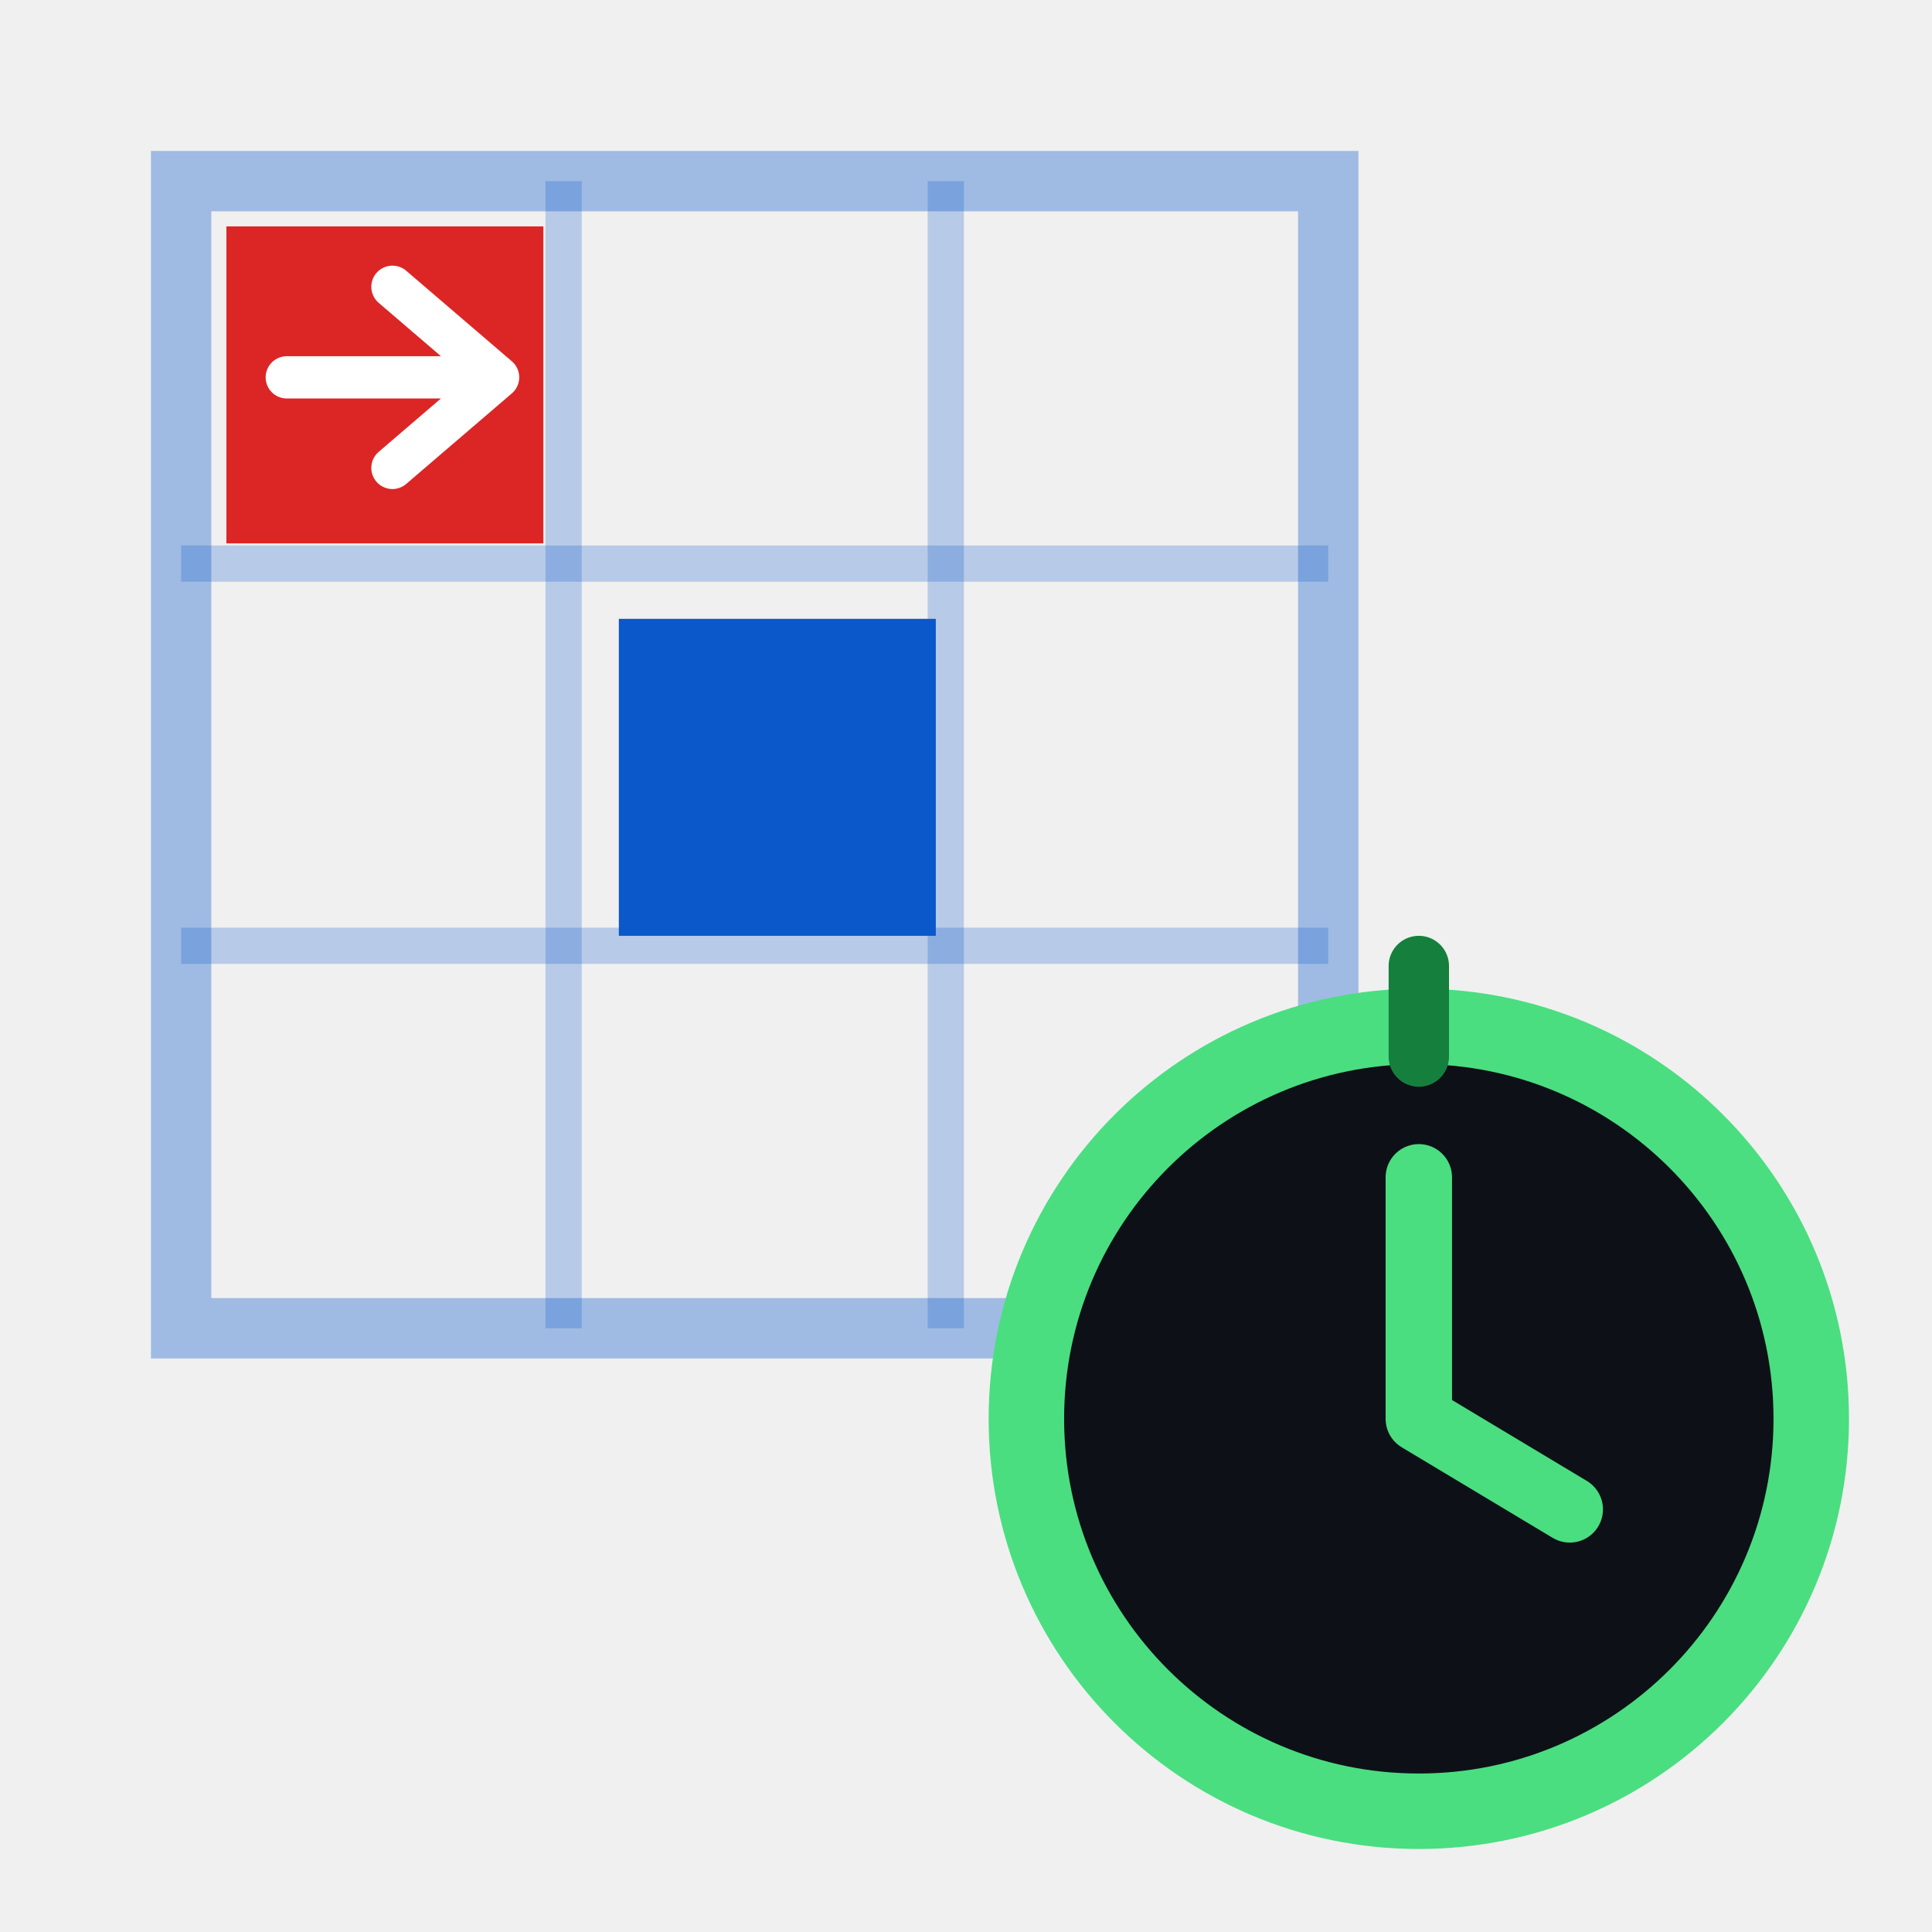
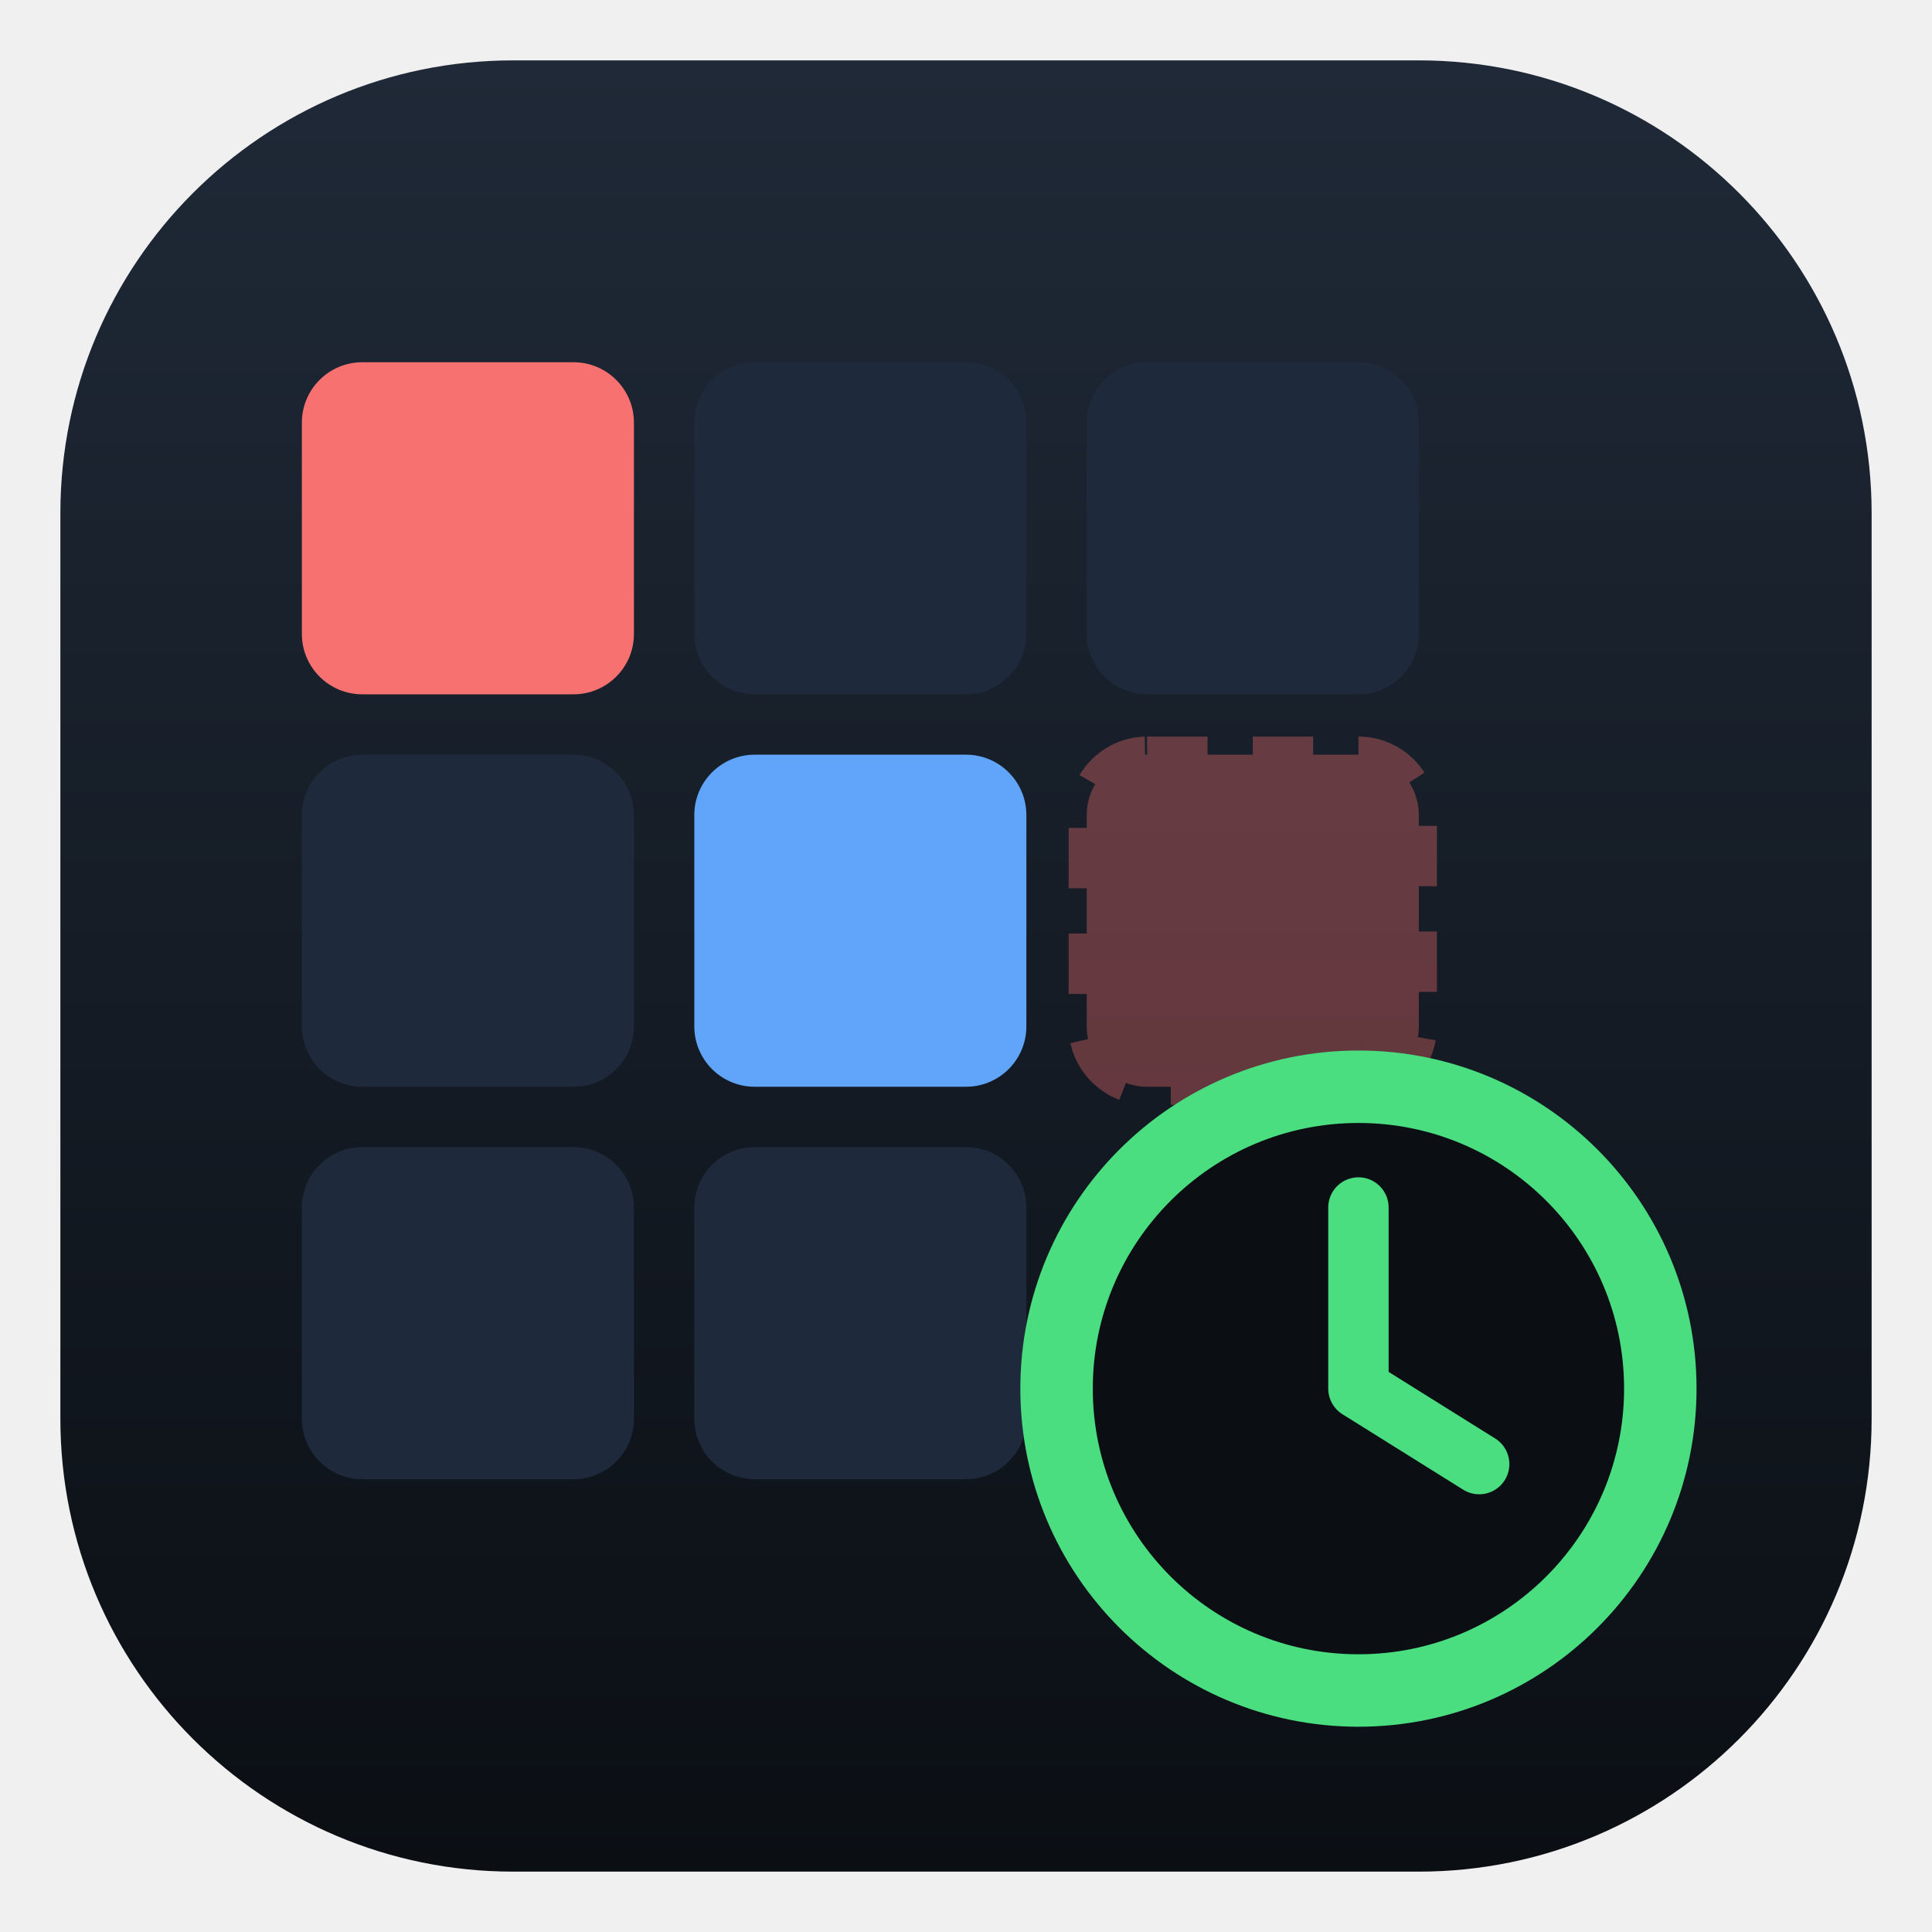
- <svg xmlns="http://www.w3.org/2000/svg" viewBox="0 0 64 64" width="64" height="64">
-   <rect x="6" y="6" width="38" height="38" fill="none" stroke="#0a58ca" stroke-width="2" opacity="0.35" />
-   <line x1="6" y1="18.67" x2="44" y2="18.67" stroke="#0a58ca" stroke-width="1.2" opacity="0.25" />
-   <line x1="6" y1="31.33" x2="44" y2="31.33" stroke="#0a58ca" stroke-width="1.2" opacity="0.25" />
-   <line x1="18.67" y1="6" x2="18.67" y2="44" stroke="#0a58ca" stroke-width="1.2" opacity="0.25" />
-   <line x1="31.33" y1="6" x2="31.33" y2="44" stroke="#0a58ca" stroke-width="1.2" opacity="0.25" />
-   <rect x="20.5" y="20.5" width="10.5" height="10.5" fill="#0a58ca" />
-   <rect x="7.5" y="7.5" width="10.5" height="10.5" fill="#dc2626" />
-   <path d="M9.5 12.5 L16.5 12.5 M13 9.5 L16.5 12.5 L13 15.5" stroke="#ffffff" stroke-width="1.4" fill="none" stroke-linecap="round" stroke-linejoin="round" />
-   <circle cx="47" cy="47" r="13" fill="#0d1117" stroke="#4ade80" stroke-width="2.5" />
-   <path d="M47 39 L47 47 L52 50" fill="none" stroke="#4ade80" stroke-width="2.2" stroke-linecap="round" stroke-linejoin="round" />
-   <line x1="47" y1="32" x2="47" y2="35" stroke="#15803d" stroke-width="2" stroke-linecap="round" />
+ <svg xmlns="http://www.w3.org/2000/svg" viewBox="0 0 64 64" width="128" height="128">
+   <defs>
+     <linearGradient id="tile" x1="0" y1="0" x2="0" y2="1">
+       <stop offset="0" stop-color="#1f2937" />
+       <stop offset="1" stop-color="#0b0f14" />
+     </linearGradient>
+   </defs>
+   <rect x="2" y="2" width="60" height="60" rx="15" fill="url(#tile)" />
+   <rect x="10" y="12" width="11" height="11" rx="2" fill="#f87171" />
+   <rect x="23" y="12" width="11" height="11" rx="2" fill="#1e293b" />
+   <rect x="36" y="12" width="11" height="11" rx="2" fill="#1e293b" />
+   <rect x="10" y="25" width="11" height="11" rx="2" fill="#1e293b" />
+   <rect x="23" y="25" width="11" height="11" rx="2" fill="#60a5fa" />
+   <rect x="36" y="25" width="11" height="11" rx="2" fill="#f87171" opacity="0.35" stroke="#f87171" stroke-width="1.2" stroke-dasharray="2 1.5" />
+   <rect x="10" y="38" width="11" height="11" rx="2" fill="#1e293b" />
+   <rect x="23" y="38" width="11" height="11" rx="2" fill="#1e293b" />
+   <circle cx="45" cy="46" r="10" fill="#0b0f14" stroke="#4ade80" stroke-width="2.4" />
+   <path d="M45 40 V46 L49 48.5" fill="none" stroke="#4ade80" stroke-width="2" stroke-linecap="round" stroke-linejoin="round" />
</svg>
